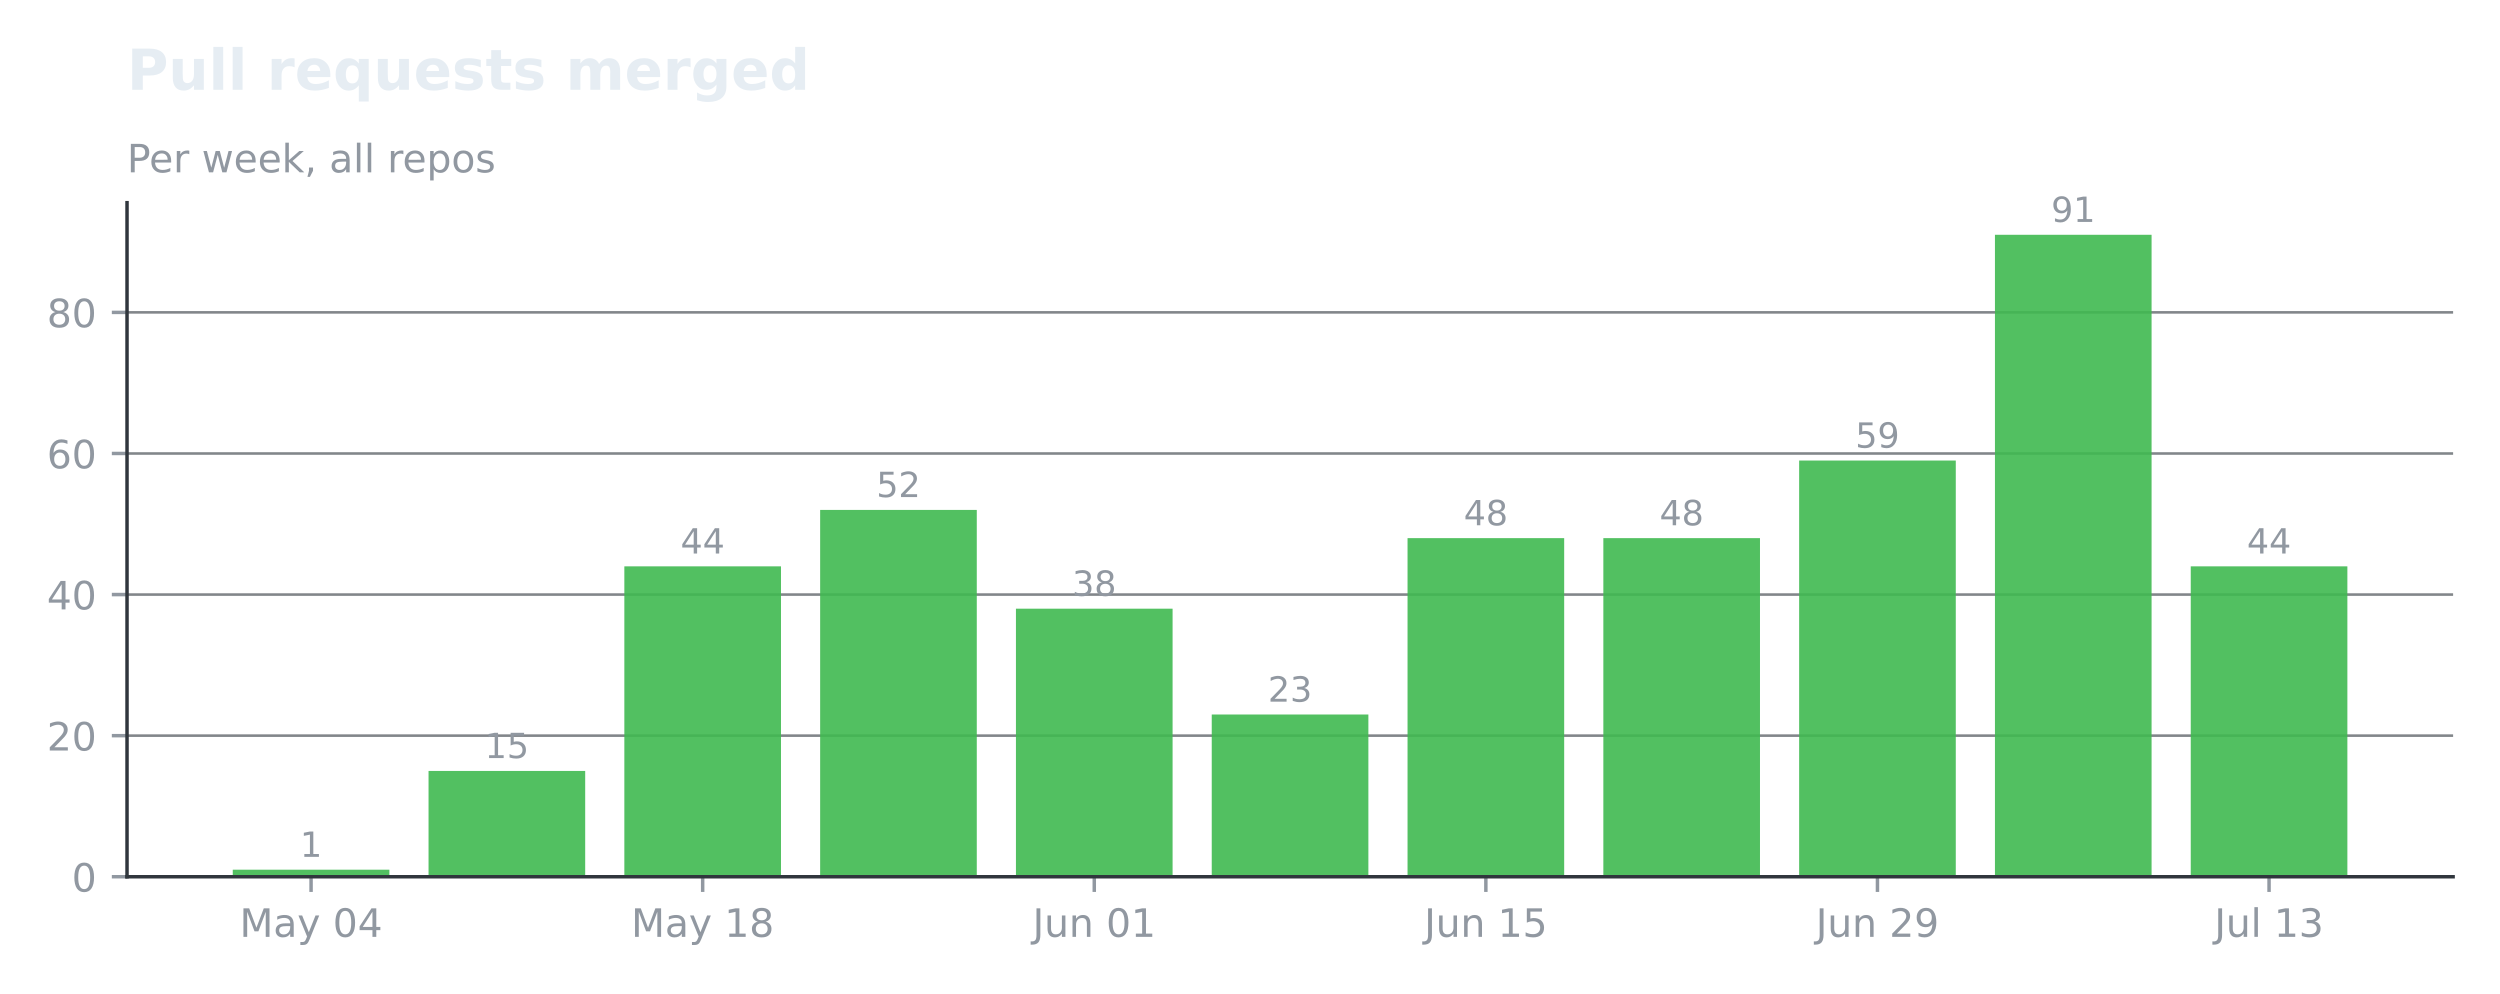
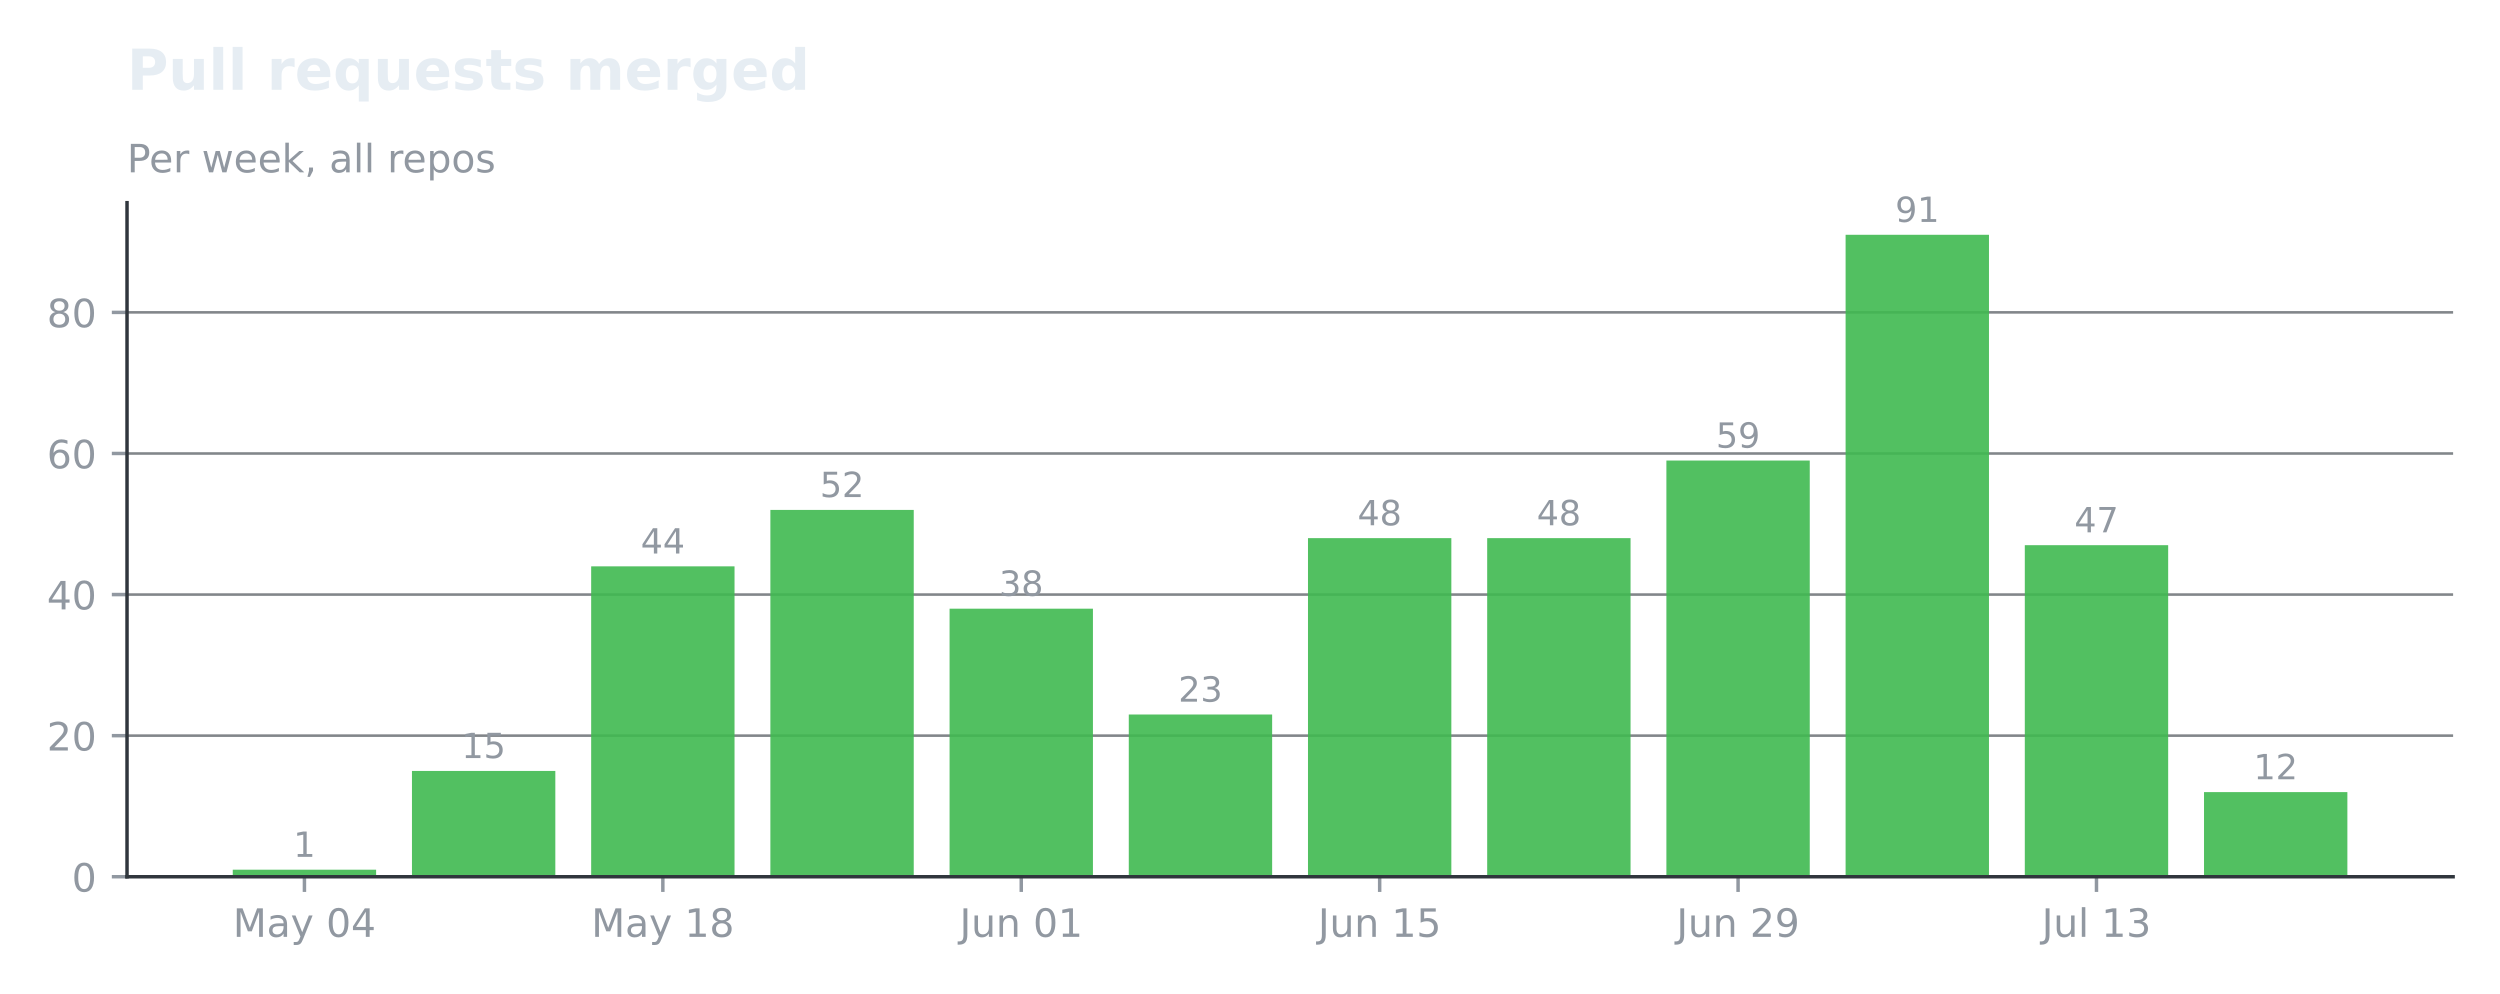
<svg xmlns="http://www.w3.org/2000/svg" xmlns:xlink="http://www.w3.org/1999/xlink" width="575.732pt" height="228.711pt" viewBox="0 0 575.732 228.711" version="1.1">
  <defs>
    <style type="text/css">*{stroke-linejoin: round; stroke-linecap: butt}</style>
  </defs>
  <g id="figure_1">
    <g id="patch_1">
      <path d="M 0 228.711  L 575.732 228.711  L 575.732 -0  L 0 -0  L 0 228.711  z " style="fill: none; opacity: 0" />
    </g>
    <g id="axes_1">
      <g id="patch_2">
        <path d="M 29.253 201.91  L 564.933 201.91  L 564.933 46.678  L 29.253 46.678  L 29.253 201.91  z " style="fill: none" />
      </g>
      <g id="matplotlib.axis_1">
        <g id="xtick_1">
          <g id="line2d_1">
            <defs>
-               <path id="m7f1ce5c360" d="M 0 0  L 0 3.5  " style="stroke: #9198a1; stroke-width: 0.8" />
+               <path id="m9a79d50d75" d="M 0 0  L 0 3.5  " style="stroke: #9198a1; stroke-width: 0.8" />
            </defs>
            <g>
-               <use xlink:href="#m7f1ce5c360" x="71.638" y="201.91" style="fill: #9198a1; stroke: #9198a1; stroke-width: 0.8" />
+               <use xlink:href="#m9a79d50d75" x="70.109" y="201.91" style="fill: #9198a1; stroke: #9198a1; stroke-width: 0.8" />
            </g>
          </g>
          <g id="text_1">
-             <g style="fill: #9198a1" transform="translate(55.1778 215.7479) scale(0.09 -0.09)">
+             <g style="fill: #9198a1" transform="translate(53.64929 215.7479) scale(0.09 -0.09)">
              <defs>
                <path id="DejaVuSans-30" d="M 628 4666  L 1569 4666  L 2759 1491  L 3956 4666  L 4897 4666  L 4897 0  L 4281 0  L 4281 4097  L 3078 897  L 2444 897  L 1241 4097  L 1241 0  L 628 0  L 628 4666  z " transform="scale(0.015625)" />
                <path id="DejaVuSans-44" d="M 2194 1759  Q 1497 1759 1228 1600  Q 959 1441 959 1056  Q 959 750 1161 570  Q 1363 391 1709 391  Q 2188 391 2477 730  Q 2766 1069 2766 1631  L 2766 1759  L 2194 1759  z M 3341 1997  L 3341 0  L 2766 0  L 2766 531  Q 2569 213 2275 61  Q 1981 -91 1556 -91  Q 1019 -91 701 211  Q 384 513 384 1019  Q 384 1609 779 1909  Q 1175 2209 1959 2209  L 2766 2209  L 2766 2266  Q 2766 2663 2505 2880  Q 2244 3097 1772 3097  Q 1472 3097 1187 3025  Q 903 2953 641 2809  L 641 3341  Q 956 3463 1253 3523  Q 1550 3584 1831 3584  Q 2591 3584 2966 3190  Q 3341 2797 3341 1997  z " transform="scale(0.015625)" />
                <path id="DejaVuSans-5c" d="M 2059 -325  Q 1816 -950 1584 -1140  Q 1353 -1331 966 -1331  L 506 -1331  L 506 -850  L 844 -850  Q 1081 -850 1212 -737  Q 1344 -625 1503 -206  L 1606 56  L 191 3500  L 800 3500  L 1894 763  L 2988 3500  L 3597 3500  L 2059 -325  z " transform="scale(0.015625)" />
                <path id="DejaVuSans-3" transform="scale(0.015625)" />
                <path id="DejaVuSans-13" d="M 2034 4250  Q 1547 4250 1301 3770  Q 1056 3291 1056 2328  Q 1056 1369 1301 889  Q 1547 409 2034 409  Q 2525 409 2770 889  Q 3016 1369 3016 2328  Q 3016 3291 2770 3770  Q 2525 4250 2034 4250  z M 2034 4750  Q 2819 4750 3233 4129  Q 3647 3509 3647 2328  Q 3647 1150 3233 529  Q 2819 -91 2034 -91  Q 1250 -91 836 529  Q 422 1150 422 2328  Q 422 3509 836 4129  Q 1250 4750 2034 4750  z " transform="scale(0.015625)" />
                <path id="DejaVuSans-17" d="M 2419 4116  L 825 1625  L 2419 1625  L 2419 4116  z M 2253 4666  L 3047 4666  L 3047 1625  L 3713 1625  L 3713 1100  L 3047 1100  L 3047 0  L 2419 0  L 2419 1100  L 313 1100  L 313 1709  L 2253 4666  z " transform="scale(0.015625)" />
              </defs>
              <use xlink:href="#DejaVuSans-30" />
              <use xlink:href="#DejaVuSans-44" transform="translate(86.28125 0)" />
              <use xlink:href="#DejaVuSans-5c" transform="translate(147.5625 0)" />
              <use xlink:href="#DejaVuSans-3" transform="translate(206.75 0)" />
              <use xlink:href="#DejaVuSans-13" transform="translate(238.5312 0)" />
              <use xlink:href="#DejaVuSans-17" transform="translate(302.1562 0)" />
            </g>
          </g>
        </g>
        <g id="xtick_2">
          <g id="line2d_2">
            <g>
-               <use xlink:href="#m7f1ce5c360" x="161.82" y="201.91" style="fill: #9198a1; stroke: #9198a1; stroke-width: 0.8" />
+               <use xlink:href="#m9a79d50d75" x="152.649" y="201.91" style="fill: #9198a1; stroke: #9198a1; stroke-width: 0.8" />
            </g>
          </g>
          <g id="text_2">
-             <g style="fill: #9198a1" transform="translate(145.3596 215.7479) scale(0.09 -0.09)">
+             <g style="fill: #9198a1" transform="translate(136.1886 215.7479) scale(0.09 -0.09)">
              <defs>
                <path id="DejaVuSans-14" d="M 794 531  L 1825 531  L 1825 4091  L 703 3866  L 703 4441  L 1819 4666  L 2450 4666  L 2450 531  L 3481 531  L 3481 0  L 794 0  L 794 531  z " transform="scale(0.015625)" />
                <path id="DejaVuSans-1b" d="M 2034 2216  Q 1584 2216 1326 1975  Q 1069 1734 1069 1313  Q 1069 891 1326 650  Q 1584 409 2034 409  Q 2484 409 2743 651  Q 3003 894 3003 1313  Q 3003 1734 2745 1975  Q 2488 2216 2034 2216  z M 1403 2484  Q 997 2584 770 2862  Q 544 3141 544 3541  Q 544 4100 942 4425  Q 1341 4750 2034 4750  Q 2731 4750 3128 4425  Q 3525 4100 3525 3541  Q 3525 3141 3298 2862  Q 3072 2584 2669 2484  Q 3125 2378 3379 2068  Q 3634 1759 3634 1313  Q 3634 634 3220 271  Q 2806 -91 2034 -91  Q 1263 -91 848 271  Q 434 634 434 1313  Q 434 1759 690 2068  Q 947 2378 1403 2484  z M 1172 3481  Q 1172 3119 1398 2916  Q 1625 2713 2034 2713  Q 2441 2713 2670 2916  Q 2900 3119 2900 3481  Q 2900 3844 2670 4047  Q 2441 4250 2034 4250  Q 1625 4250 1398 4047  Q 1172 3844 1172 3481  z " transform="scale(0.015625)" />
              </defs>
              <use xlink:href="#DejaVuSans-30" />
              <use xlink:href="#DejaVuSans-44" transform="translate(86.28125 0)" />
              <use xlink:href="#DejaVuSans-5c" transform="translate(147.5625 0)" />
              <use xlink:href="#DejaVuSans-3" transform="translate(206.75 0)" />
              <use xlink:href="#DejaVuSans-14" transform="translate(238.5312 0)" />
              <use xlink:href="#DejaVuSans-1b" transform="translate(302.1562 0)" />
            </g>
          </g>
        </g>
        <g id="xtick_3">
          <g id="line2d_3">
            <g>
-               <use xlink:href="#m7f1ce5c360" x="252.002" y="201.91" style="fill: #9198a1; stroke: #9198a1; stroke-width: 0.8" />
+               <use xlink:href="#m9a79d50d75" x="235.188" y="201.91" style="fill: #9198a1; stroke: #9198a1; stroke-width: 0.8" />
            </g>
          </g>
          <g id="text_3">
-             <g style="fill: #9198a1" transform="translate(237.8139 215.7479) scale(0.09 -0.09)">
+             <g style="fill: #9198a1" transform="translate(221.0004 215.7479) scale(0.09 -0.09)">
              <defs>
                <path id="DejaVuSans-2d" d="M 628 4666  L 1259 4666  L 1259 325  Q 1259 -519 939 -900  Q 619 -1281 -91 -1281  L -331 -1281  L -331 -750  L -134 -750  Q 284 -750 456 -515  Q 628 -281 628 325  L 628 4666  z " transform="scale(0.015625)" />
                <path id="DejaVuSans-58" d="M 544 1381  L 544 3500  L 1119 3500  L 1119 1403  Q 1119 906 1312 657  Q 1506 409 1894 409  Q 2359 409 2629 706  Q 2900 1003 2900 1516  L 2900 3500  L 3475 3500  L 3475 0  L 2900 0  L 2900 538  Q 2691 219 2414 64  Q 2138 -91 1772 -91  Q 1169 -91 856 284  Q 544 659 544 1381  z M 1991 3584  L 1991 3584  z " transform="scale(0.015625)" />
                <path id="DejaVuSans-51" d="M 3513 2113  L 3513 0  L 2938 0  L 2938 2094  Q 2938 2591 2744 2837  Q 2550 3084 2163 3084  Q 1697 3084 1428 2787  Q 1159 2491 1159 1978  L 1159 0  L 581 0  L 581 3500  L 1159 3500  L 1159 2956  Q 1366 3272 1645 3428  Q 1925 3584 2291 3584  Q 2894 3584 3203 3211  Q 3513 2838 3513 2113  z " transform="scale(0.015625)" />
              </defs>
              <use xlink:href="#DejaVuSans-2d" />
              <use xlink:href="#DejaVuSans-58" transform="translate(29.5 0)" />
              <use xlink:href="#DejaVuSans-51" transform="translate(92.875 0)" />
              <use xlink:href="#DejaVuSans-3" transform="translate(156.25 0)" />
              <use xlink:href="#DejaVuSans-13" transform="translate(188.0312 0)" />
              <use xlink:href="#DejaVuSans-14" transform="translate(251.6562 0)" />
            </g>
          </g>
        </g>
        <g id="xtick_4">
          <g id="line2d_4">
            <g>
-               <use xlink:href="#m7f1ce5c360" x="342.183" y="201.91" style="fill: #9198a1; stroke: #9198a1; stroke-width: 0.8" />
+               <use xlink:href="#m9a79d50d75" x="317.727" y="201.91" style="fill: #9198a1; stroke: #9198a1; stroke-width: 0.8" />
            </g>
          </g>
          <g id="text_4">
-             <g style="fill: #9198a1" transform="translate(327.9958 215.7479) scale(0.09 -0.09)">
+             <g style="fill: #9198a1" transform="translate(303.5397 215.7479) scale(0.09 -0.09)">
              <defs>
                <path id="DejaVuSans-18" d="M 691 4666  L 3169 4666  L 3169 4134  L 1269 4134  L 1269 2991  Q 1406 3038 1543 3061  Q 1681 3084 1819 3084  Q 2600 3084 3056 2656  Q 3513 2228 3513 1497  Q 3513 744 3044 326  Q 2575 -91 1722 -91  Q 1428 -91 1123 -41  Q 819 9 494 109  L 494 744  Q 775 591 1075 516  Q 1375 441 1709 441  Q 2250 441 2565 725  Q 2881 1009 2881 1497  Q 2881 1984 2565 2268  Q 2250 2553 1709 2553  Q 1456 2553 1204 2497  Q 953 2441 691 2322  L 691 4666  z " transform="scale(0.015625)" />
              </defs>
              <use xlink:href="#DejaVuSans-2d" />
              <use xlink:href="#DejaVuSans-58" transform="translate(29.5 0)" />
              <use xlink:href="#DejaVuSans-51" transform="translate(92.875 0)" />
              <use xlink:href="#DejaVuSans-3" transform="translate(156.25 0)" />
              <use xlink:href="#DejaVuSans-14" transform="translate(188.0312 0)" />
              <use xlink:href="#DejaVuSans-18" transform="translate(251.6562 0)" />
            </g>
          </g>
        </g>
        <g id="xtick_5">
          <g id="line2d_5">
            <g>
-               <use xlink:href="#m7f1ce5c360" x="432.365" y="201.91" style="fill: #9198a1; stroke: #9198a1; stroke-width: 0.8" />
+               <use xlink:href="#m9a79d50d75" x="400.267" y="201.91" style="fill: #9198a1; stroke: #9198a1; stroke-width: 0.8" />
            </g>
          </g>
          <g id="text_5">
-             <g style="fill: #9198a1" transform="translate(418.1776 215.7479) scale(0.09 -0.09)">
+             <g style="fill: #9198a1" transform="translate(386.079 215.7479) scale(0.09 -0.09)">
              <defs>
                <path id="DejaVuSans-15" d="M 1228 531  L 3431 531  L 3431 0  L 469 0  L 469 531  Q 828 903 1448 1529  Q 2069 2156 2228 2338  Q 2531 2678 2651 2914  Q 2772 3150 2772 3378  Q 2772 3750 2511 3984  Q 2250 4219 1831 4219  Q 1534 4219 1204 4116  Q 875 4013 500 3803  L 500 4441  Q 881 4594 1212 4672  Q 1544 4750 1819 4750  Q 2544 4750 2975 4387  Q 3406 4025 3406 3419  Q 3406 3131 3298 2873  Q 3191 2616 2906 2266  Q 2828 2175 2409 1742  Q 1991 1309 1228 531  z " transform="scale(0.015625)" />
                <path id="DejaVuSans-1c" d="M 703 97  L 703 672  Q 941 559 1184 500  Q 1428 441 1663 441  Q 2288 441 2617 861  Q 2947 1281 2994 2138  Q 2813 1869 2534 1725  Q 2256 1581 1919 1581  Q 1219 1581 811 2004  Q 403 2428 403 3163  Q 403 3881 828 4315  Q 1253 4750 1959 4750  Q 2769 4750 3195 4129  Q 3622 3509 3622 2328  Q 3622 1225 3098 567  Q 2575 -91 1691 -91  Q 1453 -91 1209 -44  Q 966 3 703 97  z M 1959 2075  Q 2384 2075 2632 2365  Q 2881 2656 2881 3163  Q 2881 3666 2632 3958  Q 2384 4250 1959 4250  Q 1534 4250 1286 3958  Q 1038 3666 1038 3163  Q 1038 2656 1286 2365  Q 1534 2075 1959 2075  z " transform="scale(0.015625)" />
              </defs>
              <use xlink:href="#DejaVuSans-2d" />
              <use xlink:href="#DejaVuSans-58" transform="translate(29.5 0)" />
              <use xlink:href="#DejaVuSans-51" transform="translate(92.875 0)" />
              <use xlink:href="#DejaVuSans-3" transform="translate(156.25 0)" />
              <use xlink:href="#DejaVuSans-15" transform="translate(188.0312 0)" />
              <use xlink:href="#DejaVuSans-1c" transform="translate(251.6562 0)" />
            </g>
          </g>
        </g>
        <g id="xtick_6">
          <g id="line2d_6">
            <g>
-               <use xlink:href="#m7f1ce5c360" x="522.547" y="201.91" style="fill: #9198a1; stroke: #9198a1; stroke-width: 0.8" />
+               <use xlink:href="#m9a79d50d75" x="482.806" y="201.91" style="fill: #9198a1; stroke: #9198a1; stroke-width: 0.8" />
            </g>
          </g>
          <g id="text_6">
-             <g style="fill: #9198a1" transform="translate(509.9611 215.7486) scale(0.09 -0.09)">
+             <g style="fill: #9198a1" transform="translate(470.22 215.7486) scale(0.09 -0.09)">
              <defs>
                <path id="DejaVuSans-4f" d="M 603 4863  L 1178 4863  L 1178 0  L 603 0  L 603 4863  z " transform="scale(0.015625)" />
                <path id="DejaVuSans-16" d="M 2597 2516  Q 3050 2419 3304 2112  Q 3559 1806 3559 1356  Q 3559 666 3084 287  Q 2609 -91 1734 -91  Q 1441 -91 1130 -33  Q 819 25 488 141  L 488 750  Q 750 597 1062 519  Q 1375 441 1716 441  Q 2309 441 2620 675  Q 2931 909 2931 1356  Q 2931 1769 2642 2001  Q 2353 2234 1838 2234  L 1294 2234  L 1294 2753  L 1863 2753  Q 2328 2753 2575 2939  Q 2822 3125 2822 3475  Q 2822 3834 2567 4026  Q 2313 4219 1838 4219  Q 1578 4219 1281 4162  Q 984 4106 628 3988  L 628 4550  Q 988 4650 1302 4700  Q 1616 4750 1894 4750  Q 2613 4750 3031 4423  Q 3450 4097 3450 3541  Q 3450 3153 3228 2886  Q 3006 2619 2597 2516  z " transform="scale(0.015625)" />
              </defs>
              <use xlink:href="#DejaVuSans-2d" />
              <use xlink:href="#DejaVuSans-58" transform="translate(29.5 0)" />
              <use xlink:href="#DejaVuSans-4f" transform="translate(92.875 0)" />
              <use xlink:href="#DejaVuSans-3" transform="translate(120.6562 0)" />
              <use xlink:href="#DejaVuSans-14" transform="translate(152.4375 0)" />
              <use xlink:href="#DejaVuSans-16" transform="translate(216.0625 0)" />
            </g>
          </g>
        </g>
      </g>
      <g id="matplotlib.axis_2">
        <g id="ytick_1">
          <g id="line2d_7">
-             <path d="M 29.253 201.91  L 564.933 201.91  " clip-path="url(#p5c0db58e11)" style="fill: none; stroke: #30363d; stroke-opacity: 0.6; stroke-width: 0.6; stroke-linecap: square" />
+             <path d="M 29.253 201.91  L 564.933 201.91  " clip-path="url(#p7265e93104)" style="fill: none; stroke: #30363d; stroke-opacity: 0.6; stroke-width: 0.6; stroke-linecap: square" />
          </g>
          <g id="line2d_8">
            <defs>
-               <path id="m4c69066f4a" d="M 0 0  L -3.5 0  " style="stroke: #9198a1; stroke-width: 0.8" />
+               <path id="m6f60307dfc" d="M 0 0  L -3.5 0  " style="stroke: #9198a1; stroke-width: 0.8" />
            </defs>
            <g>
-               <use xlink:href="#m4c69066f4a" x="29.253" y="201.91" style="fill: #9198a1; stroke: #9198a1; stroke-width: 0.8" />
+               <use xlink:href="#m6f60307dfc" x="29.253" y="201.91" style="fill: #9198a1; stroke: #9198a1; stroke-width: 0.8" />
            </g>
          </g>
          <g id="text_7">
            <g style="fill: #9198a1" transform="translate(16.52625 205.3289) scale(0.09 -0.09)">
              <use xlink:href="#DejaVuSans-13" />
            </g>
          </g>
        </g>
        <g id="ytick_2">
          <g id="line2d_9">
-             <path d="M 29.253 169.418  L 564.933 169.418  " clip-path="url(#p5c0db58e11)" style="fill: none; stroke: #30363d; stroke-opacity: 0.6; stroke-width: 0.6; stroke-linecap: square" />
+             <path d="M 29.253 169.418  L 564.933 169.418  " clip-path="url(#p7265e93104)" style="fill: none; stroke: #30363d; stroke-opacity: 0.6; stroke-width: 0.6; stroke-linecap: square" />
          </g>
          <g id="line2d_10">
            <g>
-               <use xlink:href="#m4c69066f4a" x="29.253" y="169.418" style="fill: #9198a1; stroke: #9198a1; stroke-width: 0.8" />
+               <use xlink:href="#m6f60307dfc" x="29.253" y="169.418" style="fill: #9198a1; stroke: #9198a1; stroke-width: 0.8" />
            </g>
          </g>
          <g id="text_8">
            <g style="fill: #9198a1" transform="translate(10.8 172.8366) scale(0.09 -0.09)">
              <use xlink:href="#DejaVuSans-15" />
              <use xlink:href="#DejaVuSans-13" transform="translate(63.625 0)" />
            </g>
          </g>
        </g>
        <g id="ytick_3">
          <g id="line2d_11">
-             <path d="M 29.253 136.925  L 564.933 136.925  " clip-path="url(#p5c0db58e11)" style="fill: none; stroke: #30363d; stroke-opacity: 0.6; stroke-width: 0.6; stroke-linecap: square" />
+             <path d="M 29.253 136.925  L 564.933 136.925  " clip-path="url(#p7265e93104)" style="fill: none; stroke: #30363d; stroke-opacity: 0.6; stroke-width: 0.6; stroke-linecap: square" />
          </g>
          <g id="line2d_12">
            <g>
-               <use xlink:href="#m4c69066f4a" x="29.253" y="136.925" style="fill: #9198a1; stroke: #9198a1; stroke-width: 0.8" />
+               <use xlink:href="#m6f60307dfc" x="29.253" y="136.925" style="fill: #9198a1; stroke: #9198a1; stroke-width: 0.8" />
            </g>
          </g>
          <g id="text_9">
            <g style="fill: #9198a1" transform="translate(10.8 140.3443) scale(0.09 -0.09)">
              <use xlink:href="#DejaVuSans-17" />
              <use xlink:href="#DejaVuSans-13" transform="translate(63.625 0)" />
            </g>
          </g>
        </g>
        <g id="ytick_4">
          <g id="line2d_13">
-             <path d="M 29.253 104.433  L 564.933 104.433  " clip-path="url(#p5c0db58e11)" style="fill: none; stroke: #30363d; stroke-opacity: 0.6; stroke-width: 0.6; stroke-linecap: square" />
+             <path d="M 29.253 104.433  L 564.933 104.433  " clip-path="url(#p7265e93104)" style="fill: none; stroke: #30363d; stroke-opacity: 0.6; stroke-width: 0.6; stroke-linecap: square" />
          </g>
          <g id="line2d_14">
            <g>
-               <use xlink:href="#m4c69066f4a" x="29.253" y="104.433" style="fill: #9198a1; stroke: #9198a1; stroke-width: 0.8" />
+               <use xlink:href="#m6f60307dfc" x="29.253" y="104.433" style="fill: #9198a1; stroke: #9198a1; stroke-width: 0.8" />
            </g>
          </g>
          <g id="text_10">
            <g style="fill: #9198a1" transform="translate(10.8 107.852) scale(0.09 -0.09)">
              <defs>
                <path id="DejaVuSans-19" d="M 2113 2584  Q 1688 2584 1439 2293  Q 1191 2003 1191 1497  Q 1191 994 1439 701  Q 1688 409 2113 409  Q 2538 409 2786 701  Q 3034 994 3034 1497  Q 3034 2003 2786 2293  Q 2538 2584 2113 2584  z M 3366 4563  L 3366 3988  Q 3128 4100 2886 4159  Q 2644 4219 2406 4219  Q 1781 4219 1451 3797  Q 1122 3375 1075 2522  Q 1259 2794 1537 2939  Q 1816 3084 2150 3084  Q 2853 3084 3261 2657  Q 3669 2231 3669 1497  Q 3669 778 3244 343  Q 2819 -91 2113 -91  Q 1303 -91 875 529  Q 447 1150 447 2328  Q 447 3434 972 4092  Q 1497 4750 2381 4750  Q 2619 4750 2861 4703  Q 3103 4656 3366 4563  z " transform="scale(0.015625)" />
              </defs>
              <use xlink:href="#DejaVuSans-19" />
              <use xlink:href="#DejaVuSans-13" transform="translate(63.625 0)" />
            </g>
          </g>
        </g>
        <g id="ytick_5">
          <g id="line2d_15">
-             <path d="M 29.253 71.941  L 564.933 71.941  " clip-path="url(#p5c0db58e11)" style="fill: none; stroke: #30363d; stroke-opacity: 0.6; stroke-width: 0.6; stroke-linecap: square" />
+             <path d="M 29.253 71.941  L 564.933 71.941  " clip-path="url(#p7265e93104)" style="fill: none; stroke: #30363d; stroke-opacity: 0.6; stroke-width: 0.6; stroke-linecap: square" />
          </g>
          <g id="line2d_16">
            <g>
-               <use xlink:href="#m4c69066f4a" x="29.253" y="71.941" style="fill: #9198a1; stroke: #9198a1; stroke-width: 0.8" />
+               <use xlink:href="#m6f60307dfc" x="29.253" y="71.941" style="fill: #9198a1; stroke: #9198a1; stroke-width: 0.8" />
            </g>
          </g>
          <g id="text_11">
            <g style="fill: #9198a1" transform="translate(10.8 75.35968) scale(0.09 -0.09)">
              <use xlink:href="#DejaVuSans-1b" />
              <use xlink:href="#DejaVuSans-13" transform="translate(63.625 0)" />
            </g>
          </g>
        </g>
      </g>
      <g id="patch_3">
-         <path d="M 53.602 201.91  L 89.674 201.91  L 89.674 200.285  L 53.602 200.285  z " clip-path="url(#p5c0db58e11)" style="fill: #3fb950; opacity: 0.9" />
+         <path d="M 53.602 201.91  L 86.617 201.91  L 86.617 200.285  L 53.602 200.285  z " clip-path="url(#p7265e93104)" style="fill: #3fb950; opacity: 0.9" />
      </g>
      <g id="patch_4">
-         <path d="M 98.692 201.91  L 134.765 201.91  L 134.765 177.541  L 98.692 177.541  z " clip-path="url(#p5c0db58e11)" style="fill: #3fb950; opacity: 0.9" />
+         <path d="M 94.871 201.91  L 127.887 201.91  L 127.887 177.541  L 94.871 177.541  z " clip-path="url(#p7265e93104)" style="fill: #3fb950; opacity: 0.9" />
      </g>
      <g id="patch_5">
-         <path d="M 143.783 201.91  L 179.856 201.91  L 179.856 130.427  L 143.783 130.427  z " clip-path="url(#p5c0db58e11)" style="fill: #3fb950; opacity: 0.9" />
+         <path d="M 136.141 201.91  L 169.157 201.91  L 169.157 130.427  L 136.141 130.427  z " clip-path="url(#p7265e93104)" style="fill: #3fb950; opacity: 0.9" />
      </g>
      <g id="patch_6">
-         <path d="M 188.874 201.91  L 224.947 201.91  L 224.947 117.43  L 188.874 117.43  z " clip-path="url(#p5c0db58e11)" style="fill: #3fb950; opacity: 0.9" />
+         <path d="M 177.411 201.91  L 210.426 201.91  L 210.426 117.43  L 177.411 117.43  z " clip-path="url(#p7265e93104)" style="fill: #3fb950; opacity: 0.9" />
      </g>
      <g id="patch_7">
-         <path d="M 233.965 201.91  L 270.038 201.91  L 270.038 140.175  L 233.965 140.175  z " clip-path="url(#p5c0db58e11)" style="fill: #3fb950; opacity: 0.9" />
+         <path d="M 218.68 201.91  L 251.696 201.91  L 251.696 140.175  L 218.68 140.175  z " clip-path="url(#p7265e93104)" style="fill: #3fb950; opacity: 0.9" />
      </g>
      <g id="patch_8">
-         <path d="M 279.056 201.91  L 315.129 201.91  L 315.129 164.544  L 279.056 164.544  z " clip-path="url(#p5c0db58e11)" style="fill: #3fb950; opacity: 0.9" />
+         <path d="M 259.95 201.91  L 292.966 201.91  L 292.966 164.544  L 259.95 164.544  z " clip-path="url(#p7265e93104)" style="fill: #3fb950; opacity: 0.9" />
      </g>
      <g id="patch_9">
-         <path d="M 324.147 201.91  L 360.22 201.91  L 360.22 123.928  L 324.147 123.928  z " clip-path="url(#p5c0db58e11)" style="fill: #3fb950; opacity: 0.9" />
+         <path d="M 301.219 201.91  L 334.235 201.91  L 334.235 123.928  L 301.219 123.928  z " clip-path="url(#p7265e93104)" style="fill: #3fb950; opacity: 0.9" />
      </g>
      <g id="patch_10">
-         <path d="M 369.238 201.91  L 405.311 201.91  L 405.311 123.928  L 369.238 123.928  z " clip-path="url(#p5c0db58e11)" style="fill: #3fb950; opacity: 0.9" />
+         <path d="M 342.489 201.91  L 375.505 201.91  L 375.505 123.928  L 342.489 123.928  z " clip-path="url(#p7265e93104)" style="fill: #3fb950; opacity: 0.9" />
      </g>
      <g id="patch_11">
-         <path d="M 414.329 201.91  L 450.402 201.91  L 450.402 106.058  L 414.329 106.058  z " clip-path="url(#p5c0db58e11)" style="fill: #3fb950; opacity: 0.9" />
+         <path d="M 383.759 201.91  L 416.774 201.91  L 416.774 106.058  L 383.759 106.058  z " clip-path="url(#p7265e93104)" style="fill: #3fb950; opacity: 0.9" />
      </g>
      <g id="patch_12">
-         <path d="M 459.42 201.91  L 495.493 201.91  L 495.493 54.07  L 459.42 54.07  z " clip-path="url(#p5c0db58e11)" style="fill: #3fb950; opacity: 0.9" />
+         <path d="M 425.028 201.91  L 458.044 201.91  L 458.044 54.07  L 425.028 54.07  z " clip-path="url(#p7265e93104)" style="fill: #3fb950; opacity: 0.9" />
      </g>
      <g id="patch_13">
-         <path d="M 504.511 201.91  L 540.583 201.91  L 540.583 130.427  L 504.511 130.427  z " clip-path="url(#p5c0db58e11)" style="fill: #3fb950; opacity: 0.9" />
+         <path d="M 466.298 201.91  L 499.314 201.91  L 499.314 125.553  L 466.298 125.553  z " clip-path="url(#p7265e93104)" style="fill: #3fb950; opacity: 0.9" />
      </g>
      <g id="patch_14">
+         <path d="M 507.568 201.91  L 540.583 201.91  L 540.583 182.415  L 507.568 182.415  z " clip-path="url(#p7265e93104)" style="fill: #3fb950; opacity: 0.9" />
+       </g>
+       <g id="patch_15">
        <path d="M 29.253 201.91  L 29.253 46.678  " style="fill: none; stroke: #30363d; stroke-width: 0.8; stroke-linejoin: miter; stroke-linecap: square" />
      </g>
-       <g id="patch_15">
+       <g id="patch_16">
        <path d="M 29.253 201.91  L 564.933 201.91  " style="fill: none; stroke: #30363d; stroke-width: 0.8; stroke-linejoin: miter; stroke-linecap: square" />
      </g>
      <g id="text_12">
-         <g style="fill: #9198a1" transform="translate(69.09296 197.3286) scale(0.08 -0.08)">
+         <g style="fill: #9198a1" transform="translate(67.56445 197.3286) scale(0.08 -0.08)">
          <use xlink:href="#DejaVuSans-14" />
        </g>
      </g>
      <g id="text_13">
-         <g style="fill: #9198a1" transform="translate(111.6389 174.5839) scale(0.08 -0.08)">
+         <g style="fill: #9198a1" transform="translate(106.2891 174.5839) scale(0.08 -0.08)">
          <use xlink:href="#DejaVuSans-14" />
          <use xlink:href="#DejaVuSans-18" transform="translate(63.625 0)" />
        </g>
      </g>
      <g id="text_14">
-         <g style="fill: #9198a1" transform="translate(156.7298 127.4701) scale(0.08 -0.08)">
+         <g style="fill: #9198a1" transform="translate(147.5587 127.4701) scale(0.08 -0.08)">
          <use xlink:href="#DejaVuSans-17" />
          <use xlink:href="#DejaVuSans-17" transform="translate(63.625 0)" />
        </g>
      </g>
      <g id="text_15">
-         <g style="fill: #9198a1" transform="translate(201.8207 114.4732) scale(0.08 -0.08)">
+         <g style="fill: #9198a1" transform="translate(188.8284 114.4732) scale(0.08 -0.08)">
          <use xlink:href="#DejaVuSans-18" />
          <use xlink:href="#DejaVuSans-15" transform="translate(63.625 0)" />
        </g>
      </g>
      <g id="text_16">
-         <g style="fill: #9198a1" transform="translate(246.9116 137.2178) scale(0.08 -0.08)">
+         <g style="fill: #9198a1" transform="translate(230.098 137.2178) scale(0.08 -0.08)">
          <use xlink:href="#DejaVuSans-16" />
          <use xlink:href="#DejaVuSans-1b" transform="translate(63.625 0)" />
        </g>
      </g>
      <g id="text_17">
-         <g style="fill: #9198a1" transform="translate(292.0025 161.587) scale(0.08 -0.08)">
+         <g style="fill: #9198a1" transform="translate(271.3677 161.587) scale(0.08 -0.08)">
          <use xlink:href="#DejaVuSans-15" />
          <use xlink:href="#DejaVuSans-16" transform="translate(63.625 0)" />
        </g>
      </g>
      <g id="text_18">
-         <g style="fill: #9198a1" transform="translate(337.0934 120.9716) scale(0.08 -0.08)">
+         <g style="fill: #9198a1" transform="translate(312.6373 120.9716) scale(0.08 -0.08)">
          <use xlink:href="#DejaVuSans-17" />
          <use xlink:href="#DejaVuSans-1b" transform="translate(63.625 0)" />
        </g>
      </g>
      <g id="text_19">
-         <g style="fill: #9198a1" transform="translate(382.1843 120.9716) scale(0.08 -0.08)">
+         <g style="fill: #9198a1" transform="translate(353.907 120.9716) scale(0.08 -0.08)">
          <use xlink:href="#DejaVuSans-17" />
          <use xlink:href="#DejaVuSans-1b" transform="translate(63.625 0)" />
        </g>
      </g>
      <g id="text_20">
-         <g style="fill: #9198a1" transform="translate(427.2752 103.1009) scale(0.08 -0.08)">
+         <g style="fill: #9198a1" transform="translate(395.1766 103.1009) scale(0.08 -0.08)">
          <use xlink:href="#DejaVuSans-18" />
          <use xlink:href="#DejaVuSans-1c" transform="translate(63.625 0)" />
        </g>
      </g>
      <g id="text_21">
-         <g style="fill: #9198a1" transform="translate(472.3661 51.11317) scale(0.08 -0.08)">
+         <g style="fill: #9198a1" transform="translate(436.4463 51.11317) scale(0.08 -0.08)">
          <use xlink:href="#DejaVuSans-1c" />
          <use xlink:href="#DejaVuSans-14" transform="translate(63.625 0)" />
        </g>
      </g>
      <g id="text_22">
-         <g style="fill: #9198a1" transform="translate(517.457 127.4701) scale(0.08 -0.08)">
+         <g style="fill: #9198a1" transform="translate(477.7159 122.5962) scale(0.08 -0.08)">
+           <defs>
+             <path id="DejaVuSans-1a" d="M 525 4666  L 3525 4666  L 3525 4397  L 1831 0  L 1172 0  L 2766 4134  L 525 4134  L 525 4666  z " transform="scale(0.015625)" />
+           </defs>
          <use xlink:href="#DejaVuSans-17" />
-           <use xlink:href="#DejaVuSans-17" transform="translate(63.625 0)" />
+           <use xlink:href="#DejaVuSans-1a" transform="translate(63.625 0)" />
        </g>
      </g>
      <g id="text_23">
+         <g style="fill: #9198a1" transform="translate(518.9856 179.4578) scale(0.08 -0.08)">
+           <use xlink:href="#DejaVuSans-14" />
+           <use xlink:href="#DejaVuSans-15" transform="translate(63.625 0)" />
+         </g>
+       </g>
+       <g id="text_24">
        <g style="fill: #9198a1" transform="translate(29.2525 39.69253) scale(0.09 -0.09)">
          <defs>
            <path id="DejaVuSans-33" d="M 1259 4147  L 1259 2394  L 2053 2394  Q 2494 2394 2734 2622  Q 2975 2850 2975 3272  Q 2975 3691 2734 3919  Q 2494 4147 2053 4147  L 1259 4147  z M 628 4666  L 2053 4666  Q 2838 4666 3239 4311  Q 3641 3956 3641 3272  Q 3641 2581 3239 2228  Q 2838 1875 2053 1875  L 1259 1875  L 1259 0  L 628 0  L 628 4666  z " transform="scale(0.015625)" />
            <path id="DejaVuSans-48" d="M 3597 1894  L 3597 1613  L 953 1613  Q 991 1019 1311 708  Q 1631 397 2203 397  Q 2534 397 2845 478  Q 3156 559 3463 722  L 3463 178  Q 3153 47 2828 -22  Q 2503 -91 2169 -91  Q 1331 -91 842 396  Q 353 884 353 1716  Q 353 2575 817 3079  Q 1281 3584 2069 3584  Q 2775 3584 3186 3129  Q 3597 2675 3597 1894  z M 3022 2063  Q 3016 2534 2758 2815  Q 2500 3097 2075 3097  Q 1594 3097 1305 2825  Q 1016 2553 972 2059  L 3022 2063  z " transform="scale(0.015625)" />
            <path id="DejaVuSans-55" d="M 2631 2963  Q 2534 3019 2420 3045  Q 2306 3072 2169 3072  Q 1681 3072 1420 2755  Q 1159 2438 1159 1844  L 1159 0  L 581 0  L 581 3500  L 1159 3500  L 1159 2956  Q 1341 3275 1631 3429  Q 1922 3584 2338 3584  Q 2397 3584 2469 3576  Q 2541 3569 2628 3553  L 2631 2963  z " transform="scale(0.015625)" />
            <path id="DejaVuSans-5a" d="M 269 3500  L 844 3500  L 1563 769  L 2278 3500  L 2956 3500  L 3675 769  L 4391 3500  L 4966 3500  L 4050 0  L 3372 0  L 2619 2869  L 1863 0  L 1184 0  L 269 3500  z " transform="scale(0.015625)" />
            <path id="DejaVuSans-4e" d="M 581 4863  L 1159 4863  L 1159 1991  L 2875 3500  L 3609 3500  L 1753 1863  L 3688 0  L 2938 0  L 1159 1709  L 1159 0  L 581 0  L 581 4863  z " transform="scale(0.015625)" />
            <path id="DejaVuSans-f" d="M 750 794  L 1409 794  L 1409 256  L 897 -744  L 494 -744  L 750 256  L 750 794  z " transform="scale(0.015625)" />
            <path id="DejaVuSans-53" d="M 1159 525  L 1159 -1331  L 581 -1331  L 581 3500  L 1159 3500  L 1159 2969  Q 1341 3281 1617 3432  Q 1894 3584 2278 3584  Q 2916 3584 3314 3078  Q 3713 2572 3713 1747  Q 3713 922 3314 415  Q 2916 -91 2278 -91  Q 1894 -91 1617 61  Q 1341 213 1159 525  z M 3116 1747  Q 3116 2381 2855 2742  Q 2594 3103 2138 3103  Q 1681 3103 1420 2742  Q 1159 2381 1159 1747  Q 1159 1113 1420 752  Q 1681 391 2138 391  Q 2594 391 2855 752  Q 3116 1113 3116 1747  z " transform="scale(0.015625)" />
            <path id="DejaVuSans-52" d="M 1959 3097  Q 1497 3097 1228 2736  Q 959 2375 959 1747  Q 959 1119 1226 758  Q 1494 397 1959 397  Q 2419 397 2687 759  Q 2956 1122 2956 1747  Q 2956 2369 2687 2733  Q 2419 3097 1959 3097  z M 1959 3584  Q 2709 3584 3137 3096  Q 3566 2609 3566 1747  Q 3566 888 3137 398  Q 2709 -91 1959 -91  Q 1206 -91 779 398  Q 353 888 353 1747  Q 353 2609 779 3096  Q 1206 3584 1959 3584  z " transform="scale(0.015625)" />
            <path id="DejaVuSans-56" d="M 2834 3397  L 2834 2853  Q 2591 2978 2328 3040  Q 2066 3103 1784 3103  Q 1356 3103 1142 2972  Q 928 2841 928 2578  Q 928 2378 1081 2264  Q 1234 2150 1697 2047  L 1894 2003  Q 2506 1872 2764 1633  Q 3022 1394 3022 966  Q 3022 478 2636 193  Q 2250 -91 1575 -91  Q 1294 -91 989 -36  Q 684 19 347 128  L 347 722  Q 666 556 975 473  Q 1284 391 1588 391  Q 1994 391 2212 530  Q 2431 669 2431 922  Q 2431 1156 2273 1281  Q 2116 1406 1581 1522  L 1381 1569  Q 847 1681 609 1914  Q 372 2147 372 2553  Q 372 3047 722 3315  Q 1072 3584 1716 3584  Q 2034 3584 2315 3537  Q 2597 3491 2834 3397  z " transform="scale(0.015625)" />
          </defs>
          <use xlink:href="#DejaVuSans-33" />
          <use xlink:href="#DejaVuSans-48" transform="translate(56.73438 0)" />
          <use xlink:href="#DejaVuSans-55" transform="translate(118.2656 0)" />
          <use xlink:href="#DejaVuSans-3" transform="translate(159.375 0)" />
          <use xlink:href="#DejaVuSans-5a" transform="translate(191.1562 0)" />
          <use xlink:href="#DejaVuSans-48" transform="translate(272.9375 0)" />
          <use xlink:href="#DejaVuSans-48" transform="translate(334.4688 0)" />
          <use xlink:href="#DejaVuSans-4e" transform="translate(396 0)" />
          <use xlink:href="#DejaVuSans-f" transform="translate(453.9062 0)" />
          <use xlink:href="#DejaVuSans-3" transform="translate(485.6875 0)" />
          <use xlink:href="#DejaVuSans-44" transform="translate(517.4688 0)" />
          <use xlink:href="#DejaVuSans-4f" transform="translate(578.75 0)" />
          <use xlink:href="#DejaVuSans-4f" transform="translate(606.5312 0)" />
          <use xlink:href="#DejaVuSans-3" transform="translate(634.3125 0)" />
          <use xlink:href="#DejaVuSans-55" transform="translate(666.0938 0)" />
          <use xlink:href="#DejaVuSans-48" transform="translate(705 0)" />
          <use xlink:href="#DejaVuSans-53" transform="translate(766.5312 0)" />
          <use xlink:href="#DejaVuSans-52" transform="translate(830.0156 0)" />
          <use xlink:href="#DejaVuSans-56" transform="translate(891.2031 0)" />
        </g>
      </g>
-       <g id="text_24">
+       <g id="text_25">
        <g style="fill: #e6edf3" transform="translate(29.2525 20.67797) scale(0.13 -0.13)">
          <defs>
            <path id="DejaVuSans-Bold-33" d="M 588 4666  L 2584 4666  Q 3475 4666 3951 4270  Q 4428 3875 4428 3144  Q 4428 2409 3951 2014  Q 3475 1619 2584 1619  L 1791 1619  L 1791 0  L 588 0  L 588 4666  z M 1791 3794  L 1791 2491  L 2456 2491  Q 2806 2491 2997 2661  Q 3188 2831 3188 3144  Q 3188 3456 2997 3625  Q 2806 3794 2456 3794  L 1791 3794  z " transform="scale(0.015625)" />
            <path id="DejaVuSans-Bold-58" d="M 500 1363  L 500 3500  L 1625 3500  L 1625 3150  Q 1625 2866 1622 2436  Q 1619 2006 1619 1863  Q 1619 1441 1641 1255  Q 1663 1069 1716 984  Q 1784 875 1895 815  Q 2006 756 2150 756  Q 2500 756 2700 1025  Q 2900 1294 2900 1772  L 2900 3500  L 4019 3500  L 4019 0  L 2900 0  L 2900 506  Q 2647 200 2364 54  Q 2081 -91 1741 -91  Q 1134 -91 817 281  Q 500 653 500 1363  z " transform="scale(0.015625)" />
            <path id="DejaVuSans-Bold-4f" d="M 538 4863  L 1656 4863  L 1656 0  L 538 0  L 538 4863  z " transform="scale(0.015625)" />
            <path id="DejaVuSans-Bold-3" transform="scale(0.015625)" />
            <path id="DejaVuSans-Bold-55" d="M 3138 2547  Q 2991 2616 2845 2648  Q 2700 2681 2553 2681  Q 2122 2681 1889 2404  Q 1656 2128 1656 1613  L 1656 0  L 538 0  L 538 3500  L 1656 3500  L 1656 2925  Q 1872 3269 2151 3426  Q 2431 3584 2822 3584  Q 2878 3584 2943 3579  Q 3009 3575 3134 3559  L 3138 2547  z " transform="scale(0.015625)" />
            <path id="DejaVuSans-Bold-48" d="M 4031 1759  L 4031 1441  L 1416 1441  Q 1456 1047 1700 850  Q 1944 653 2381 653  Q 2734 653 3104 758  Q 3475 863 3866 1075  L 3866 213  Q 3469 63 3072 -14  Q 2675 -91 2278 -91  Q 1328 -91 801 392  Q 275 875 275 1747  Q 275 2603 792 3093  Q 1309 3584 2216 3584  Q 3041 3584 3536 3087  Q 4031 2591 4031 1759  z M 2881 2131  Q 2881 2450 2695 2645  Q 2509 2841 2209 2841  Q 1884 2841 1681 2658  Q 1478 2475 1428 2131  L 2881 2131  z " transform="scale(0.015625)" />
            <path id="DejaVuSans-Bold-54" d="M 2181 2772  Q 1825 2772 1636 2509  Q 1447 2247 1447 1747  Q 1447 1247 1636 984  Q 1825 722 2181 722  Q 2541 722 2730 984  Q 2919 1247 2919 1747  Q 2919 2247 2730 2509  Q 2541 2772 2181 2772  z M 2919 506  Q 2688 197 2409 53  Q 2131 -91 1766 -91  Q 1119 -91 703 423  Q 288 938 288 1747  Q 288 2556 703 3067  Q 1119 3578 1766 3578  Q 2131 3578 2409 3434  Q 2688 3291 2919 2981  L 2919 3500  L 4044 3500  L 4044 -1331  L 2919 -1331  L 2919 506  z " transform="scale(0.015625)" />
            <path id="DejaVuSans-Bold-56" d="M 3272 3391  L 3272 2541  Q 2913 2691 2578 2766  Q 2244 2841 1947 2841  Q 1628 2841 1473 2761  Q 1319 2681 1319 2516  Q 1319 2381 1436 2309  Q 1553 2238 1856 2203  L 2053 2175  Q 2913 2066 3209 1816  Q 3506 1566 3506 1031  Q 3506 472 3093 190  Q 2681 -91 1863 -91  Q 1516 -91 1145 -36  Q 775 19 384 128  L 384 978  Q 719 816 1070 734  Q 1422 653 1784 653  Q 2113 653 2278 743  Q 2444 834 2444 1013  Q 2444 1163 2330 1236  Q 2216 1309 1875 1350  L 1678 1375  Q 931 1469 631 1722  Q 331 1975 331 2491  Q 331 3047 712 3315  Q 1094 3584 1881 3584  Q 2191 3584 2531 3537  Q 2872 3491 3272 3391  z " transform="scale(0.015625)" />
            <path id="DejaVuSans-Bold-57" d="M 1759 4494  L 1759 3500  L 2913 3500  L 2913 2700  L 1759 2700  L 1759 1216  Q 1759 972 1856 886  Q 1953 800 2241 800  L 2816 800  L 2816 0  L 1856 0  Q 1194 0 917 276  Q 641 553 641 1216  L 641 2700  L 84 2700  L 84 3500  L 641 3500  L 641 4494  L 1759 4494  z " transform="scale(0.015625)" />
            <path id="DejaVuSans-Bold-50" d="M 3781 2919  Q 3994 3244 4286 3414  Q 4578 3584 4928 3584  Q 5531 3584 5847 3212  Q 6163 2841 6163 2131  L 6163 0  L 5038 0  L 5038 1825  Q 5041 1866 5042 1909  Q 5044 1953 5044 2034  Q 5044 2406 4934 2573  Q 4825 2741 4581 2741  Q 4263 2741 4089 2478  Q 3916 2216 3909 1719  L 3909 0  L 2784 0  L 2784 1825  Q 2784 2406 2684 2573  Q 2584 2741 2328 2741  Q 2006 2741 1831 2477  Q 1656 2213 1656 1722  L 1656 0  L 531 0  L 531 3500  L 1656 3500  L 1656 2988  Q 1863 3284 2130 3434  Q 2397 3584 2719 3584  Q 3081 3584 3359 3409  Q 3638 3234 3781 2919  z " transform="scale(0.015625)" />
            <path id="DejaVuSans-Bold-4a" d="M 2919 594  Q 2688 288 2409 144  Q 2131 0 1766 0  Q 1125 0 706 504  Q 288 1009 288 1791  Q 288 2575 706 3076  Q 1125 3578 1766 3578  Q 2131 3578 2409 3434  Q 2688 3291 2919 2981  L 2919 3500  L 4044 3500  L 4044 353  Q 4044 -491 3511 -936  Q 2978 -1381 1966 -1381  Q 1638 -1381 1331 -1331  Q 1025 -1281 716 -1178  L 716 -306  Q 1009 -475 1290 -558  Q 1572 -641 1856 -641  Q 2406 -641 2662 -400  Q 2919 -159 2919 353  L 2919 594  z M 2181 2772  Q 1834 2772 1640 2515  Q 1447 2259 1447 1791  Q 1447 1309 1634 1061  Q 1822 813 2181 813  Q 2531 813 2725 1069  Q 2919 1325 2919 1791  Q 2919 2259 2725 2515  Q 2531 2772 2181 2772  z " transform="scale(0.015625)" />
            <path id="DejaVuSans-Bold-47" d="M 2919 2988  L 2919 4863  L 4044 4863  L 4044 0  L 2919 0  L 2919 506  Q 2688 197 2409 53  Q 2131 -91 1766 -91  Q 1119 -91 703 423  Q 288 938 288 1747  Q 288 2556 703 3070  Q 1119 3584 1766 3584  Q 2128 3584 2408 3439  Q 2688 3294 2919 2988  z M 2181 722  Q 2541 722 2730 984  Q 2919 1247 2919 1747  Q 2919 2247 2730 2509  Q 2541 2772 2181 2772  Q 1825 2772 1636 2509  Q 1447 2247 1447 1747  Q 1447 1247 1636 984  Q 1825 722 2181 722  z " transform="scale(0.015625)" />
          </defs>
          <use xlink:href="#DejaVuSans-Bold-33" />
          <use xlink:href="#DejaVuSans-Bold-58" transform="translate(73.29688 0)" />
          <use xlink:href="#DejaVuSans-Bold-4f" transform="translate(144.4844 0)" />
          <use xlink:href="#DejaVuSans-Bold-4f" transform="translate(178.7656 0)" />
          <use xlink:href="#DejaVuSans-Bold-3" transform="translate(213.0469 0)" />
          <use xlink:href="#DejaVuSans-Bold-55" transform="translate(247.8594 0)" />
          <use xlink:href="#DejaVuSans-Bold-48" transform="translate(297.1719 0)" />
          <use xlink:href="#DejaVuSans-Bold-54" transform="translate(365 0)" />
          <use xlink:href="#DejaVuSans-Bold-58" transform="translate(436.5781 0)" />
          <use xlink:href="#DejaVuSans-Bold-48" transform="translate(507.7656 0)" />
          <use xlink:href="#DejaVuSans-Bold-56" transform="translate(575.5938 0)" />
          <use xlink:href="#DejaVuSans-Bold-57" transform="translate(635.1094 0)" />
          <use xlink:href="#DejaVuSans-Bold-56" transform="translate(682.9062 0)" />
          <use xlink:href="#DejaVuSans-Bold-3" transform="translate(742.4219 0)" />
          <use xlink:href="#DejaVuSans-Bold-50" transform="translate(777.2344 0)" />
          <use xlink:href="#DejaVuSans-Bold-48" transform="translate(881.4375 0)" />
          <use xlink:href="#DejaVuSans-Bold-55" transform="translate(949.2656 0)" />
          <use xlink:href="#DejaVuSans-Bold-4a" transform="translate(998.5781 0)" />
          <use xlink:href="#DejaVuSans-Bold-48" transform="translate(1070.156 0)" />
          <use xlink:href="#DejaVuSans-Bold-47" transform="translate(1137.984 0)" />
        </g>
      </g>
    </g>
  </g>
  <defs>
-     <clipPath id="p5c0db58e11">
+     <clipPath id="p7265e93104">
      <rect x="29.253" y="46.678" width="535.68" height="155.232" />
    </clipPath>
  </defs>
</svg>
